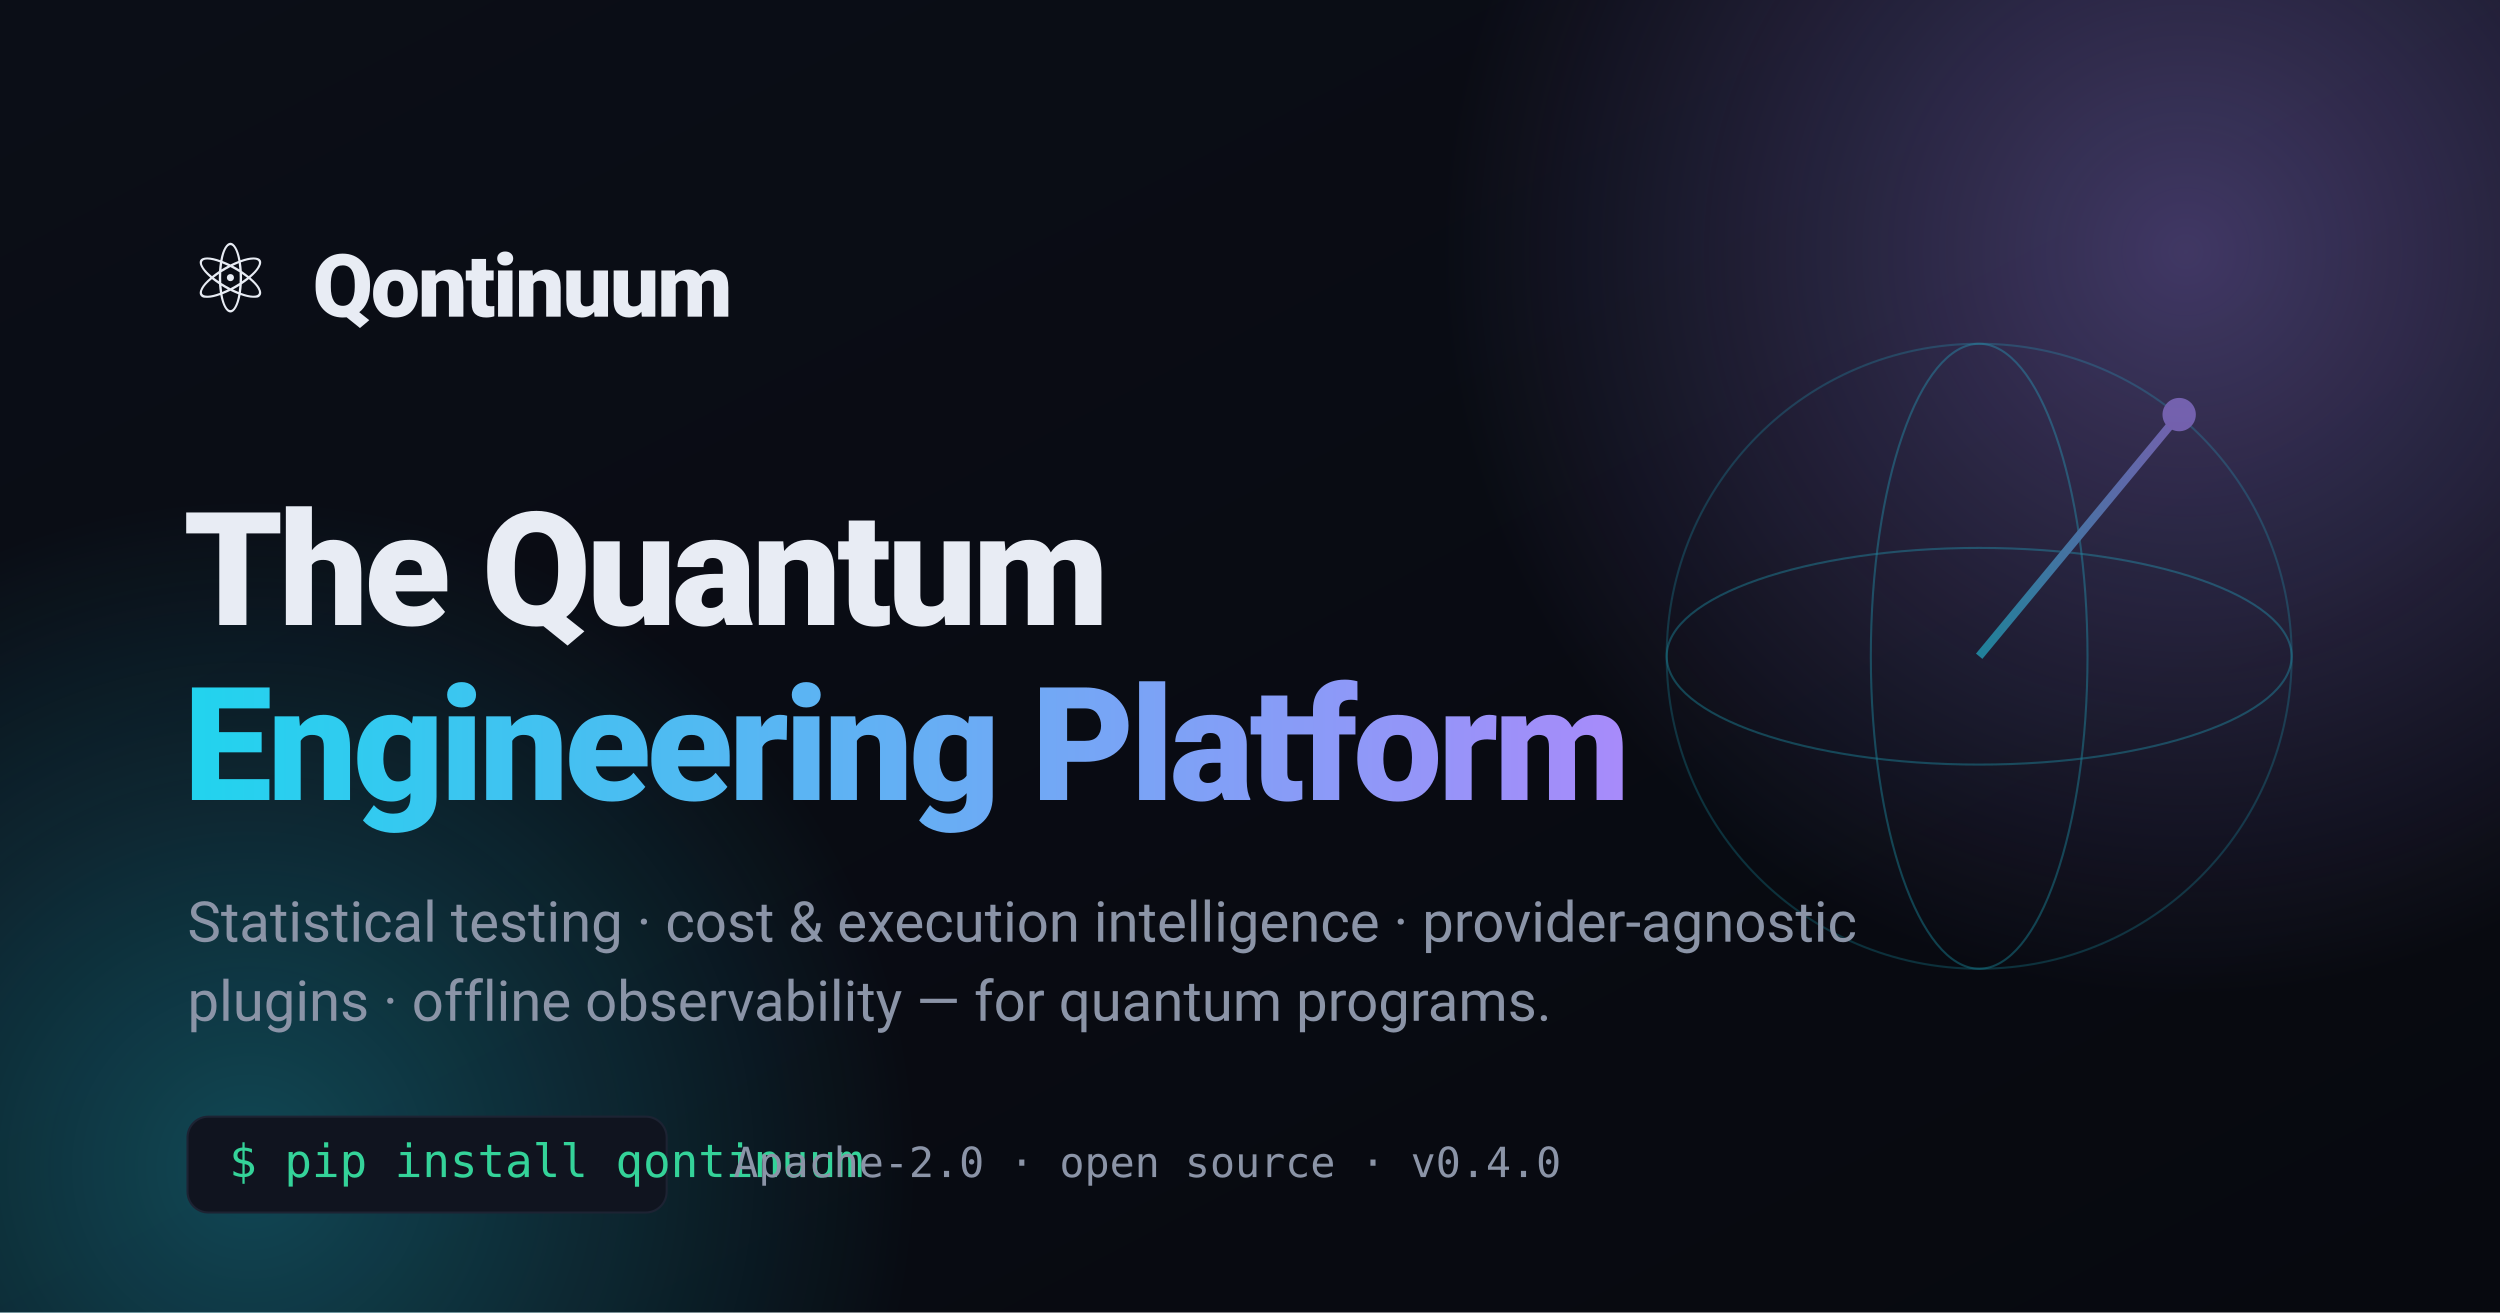
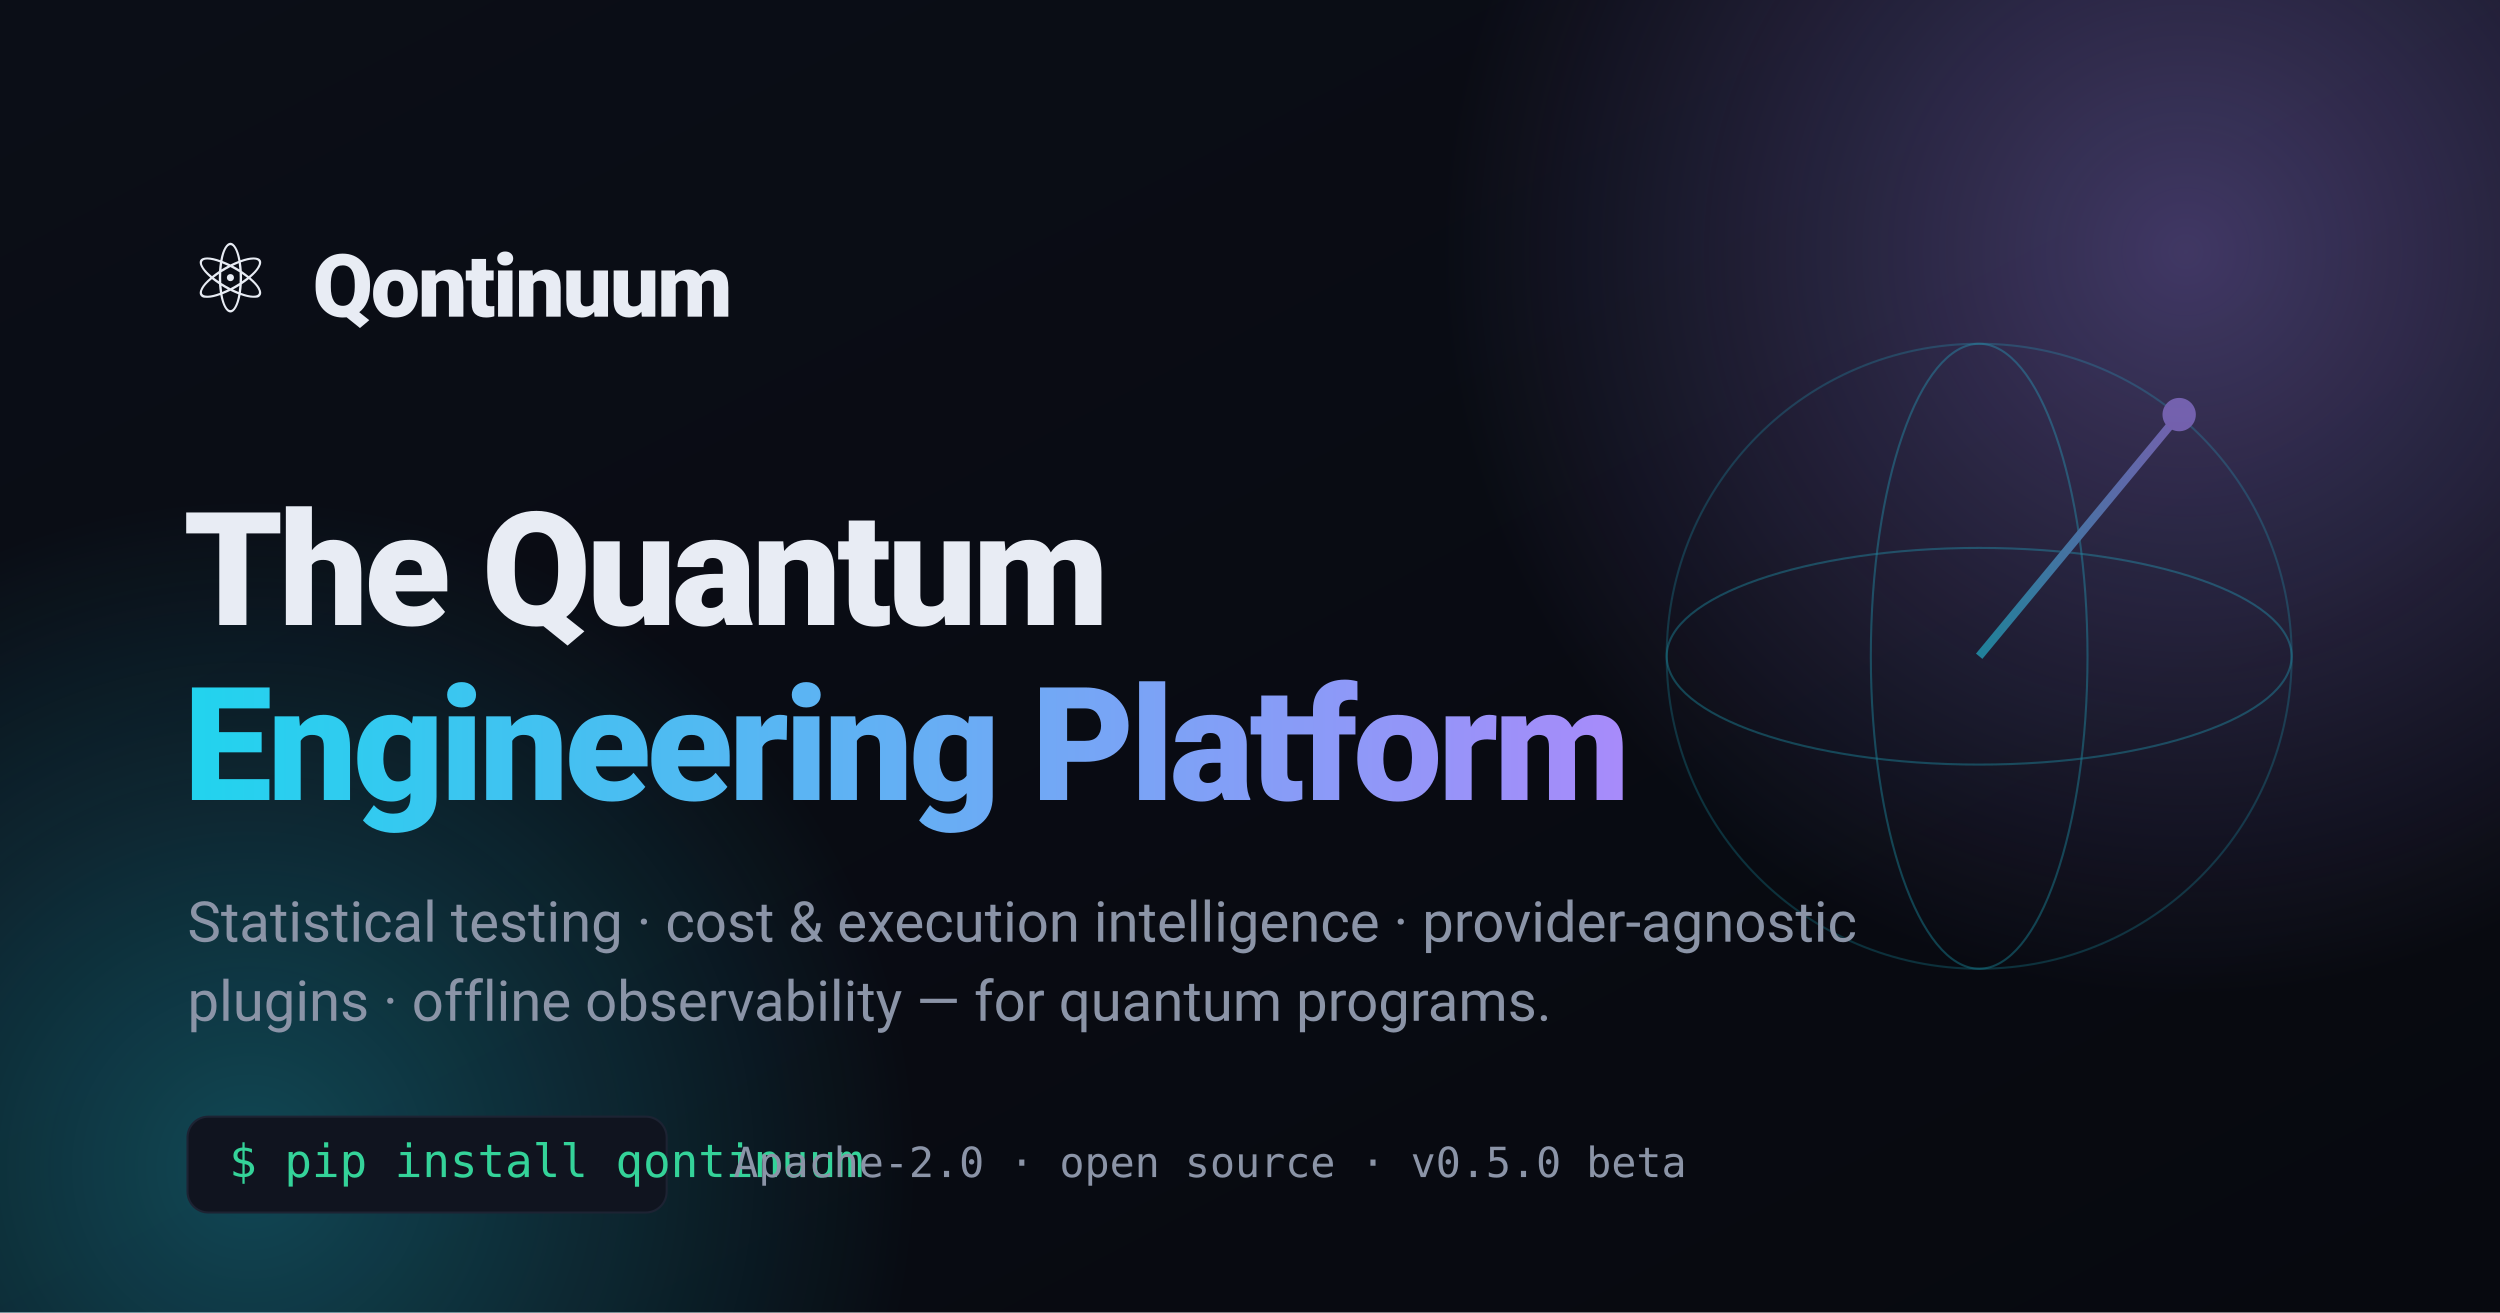
<svg xmlns="http://www.w3.org/2000/svg" width="1200" height="630" viewBox="0 0 1200 630" role="img" aria-label="Qontinuum — the Quantum Engineering Platform">
  <defs>
    <linearGradient id="bg" x1="0" y1="0" x2="1" y2="1">
      <stop offset="0" stop-color="#0b0e17" />
      <stop offset="1" stop-color="#07090f" />
    </linearGradient>
    <linearGradient id="grad" x1="0" y1="0" x2="1" y2="0">
      <stop offset="0" stop-color="#22d3ee" />
      <stop offset="1" stop-color="#a78bfa" />
    </linearGradient>
    <radialGradient id="glow1" cx="0.5" cy="0.5" r="0.5">
      <stop offset="0" stop-color="#a78bfa" stop-opacity="0.35" />
      <stop offset="1" stop-color="#a78bfa" stop-opacity="0" />
    </radialGradient>
    <radialGradient id="glow2" cx="0.5" cy="0.5" r="0.5">
      <stop offset="0" stop-color="#22d3ee" stop-opacity="0.30" />
      <stop offset="1" stop-color="#22d3ee" stop-opacity="0" />
    </radialGradient>
  </defs>
  <rect width="1200" height="630" fill="url(#bg)" />
  <circle cx="1050" cy="120" r="360" fill="url(#glow1)" />
  <circle cx="120" cy="560" r="320" fill="url(#glow2)" />
  <g transform="translate(950,315)" stroke="#22d3ee" fill="none" opacity="0.55">
    <circle r="150" stroke-opacity="0.35" />
    <ellipse rx="150" ry="52" stroke-opacity="0.5" />
    <ellipse rx="52" ry="150" stroke-opacity="0.5" />
    <line x1="0" y1="0" x2="96" y2="-116" stroke="url(#grad)" stroke-width="4" />
    <circle cx="96" cy="-116" r="8" fill="#a78bfa" stroke="none" />
  </g>
  <text x="90" y="150" font-family="-apple-system,Segoe UI,Roboto,sans-serif" font-size="46" fill="#e8ecf4">⚛️</text>
  <text x="150" y="152" font-family="-apple-system,Segoe UI,Roboto,sans-serif" font-size="42" font-weight="800" letter-spacing="-1" fill="#e8ecf4">Qontinuum</text>
  <text x="88" y="300" font-family="-apple-system,Segoe UI,Roboto,sans-serif" font-size="76" font-weight="800" letter-spacing="-2" fill="#e8ecf4">The Quantum</text>
  <text x="88" y="384" font-family="-apple-system,Segoe UI,Roboto,sans-serif" font-size="76" font-weight="800" letter-spacing="-2" fill="url(#grad)">Engineering Platform</text>
  <text x="90" y="452" font-family="-apple-system,Segoe UI,Roboto,sans-serif" font-size="27" fill="#8b94a7">Statistical testing · cost &amp; execution intelligence · provider-agnostic</text>
  <text x="90" y="490" font-family="-apple-system,Segoe UI,Roboto,sans-serif" font-size="27" fill="#8b94a7">plugins · offline observability — for quantum programs.</text>
  <g font-family="SF Mono,ui-monospace,Menlo,monospace" font-size="22">
    <rect x="90" y="536" width="230" height="46" rx="10" fill="#10141f" stroke="#1d2333" />
    <text x="110" y="565" fill="#34d399">$ pip install qontinuum</text>
  </g>
-   <text x="352" y="565" font-family="SF Mono,ui-monospace,Menlo,monospace" font-size="20" fill="#8b94a7">Apache-2.0 · open source · v0.4.0</text>
+   <text x="352" y="565" font-family="SF Mono,ui-monospace,Menlo,monospace" font-size="20" fill="#8b94a7">Apache-2.0 · open source · v0.5.0 beta</text>
</svg>
